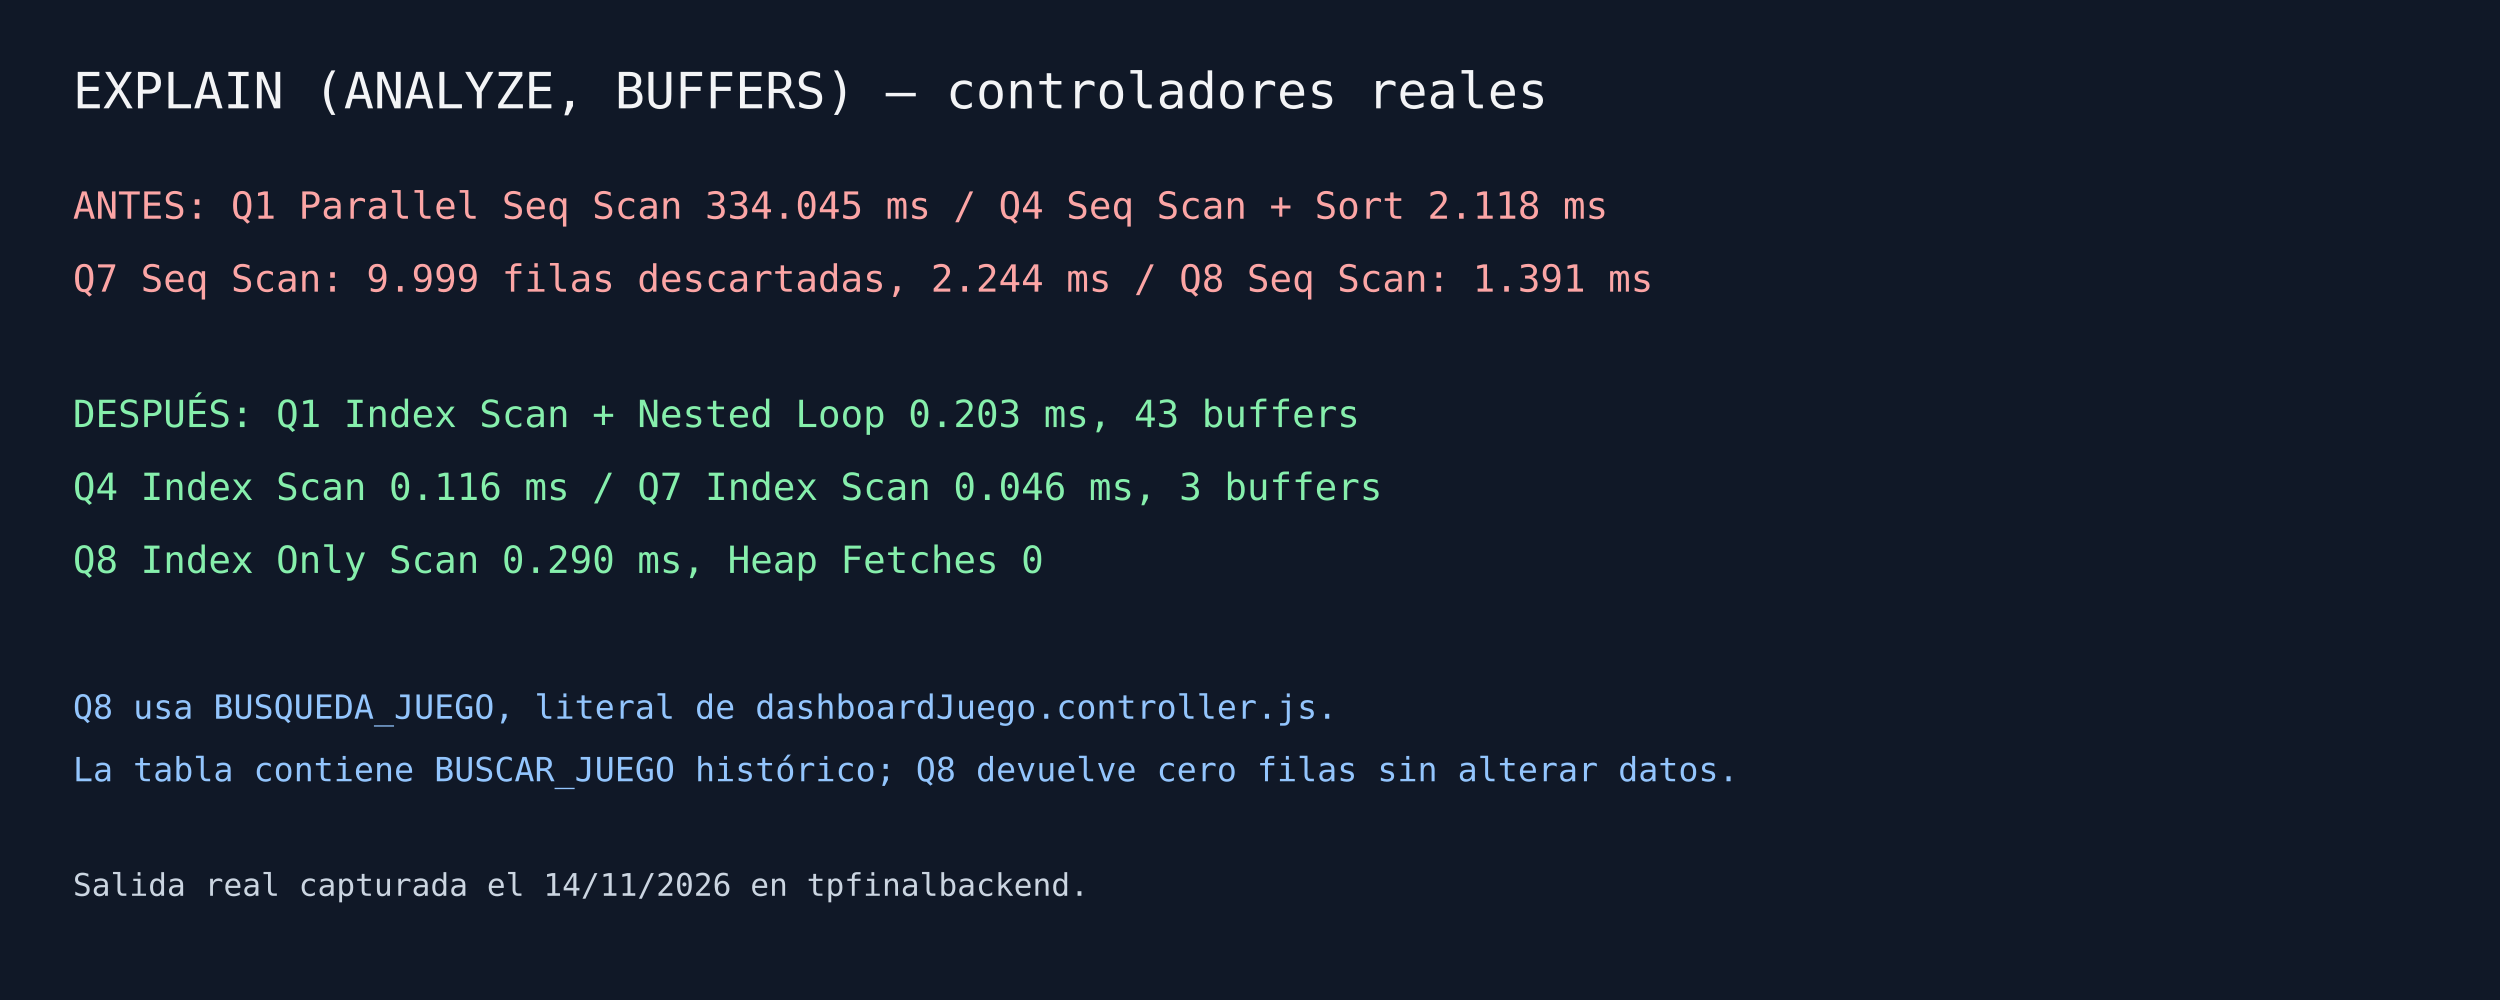
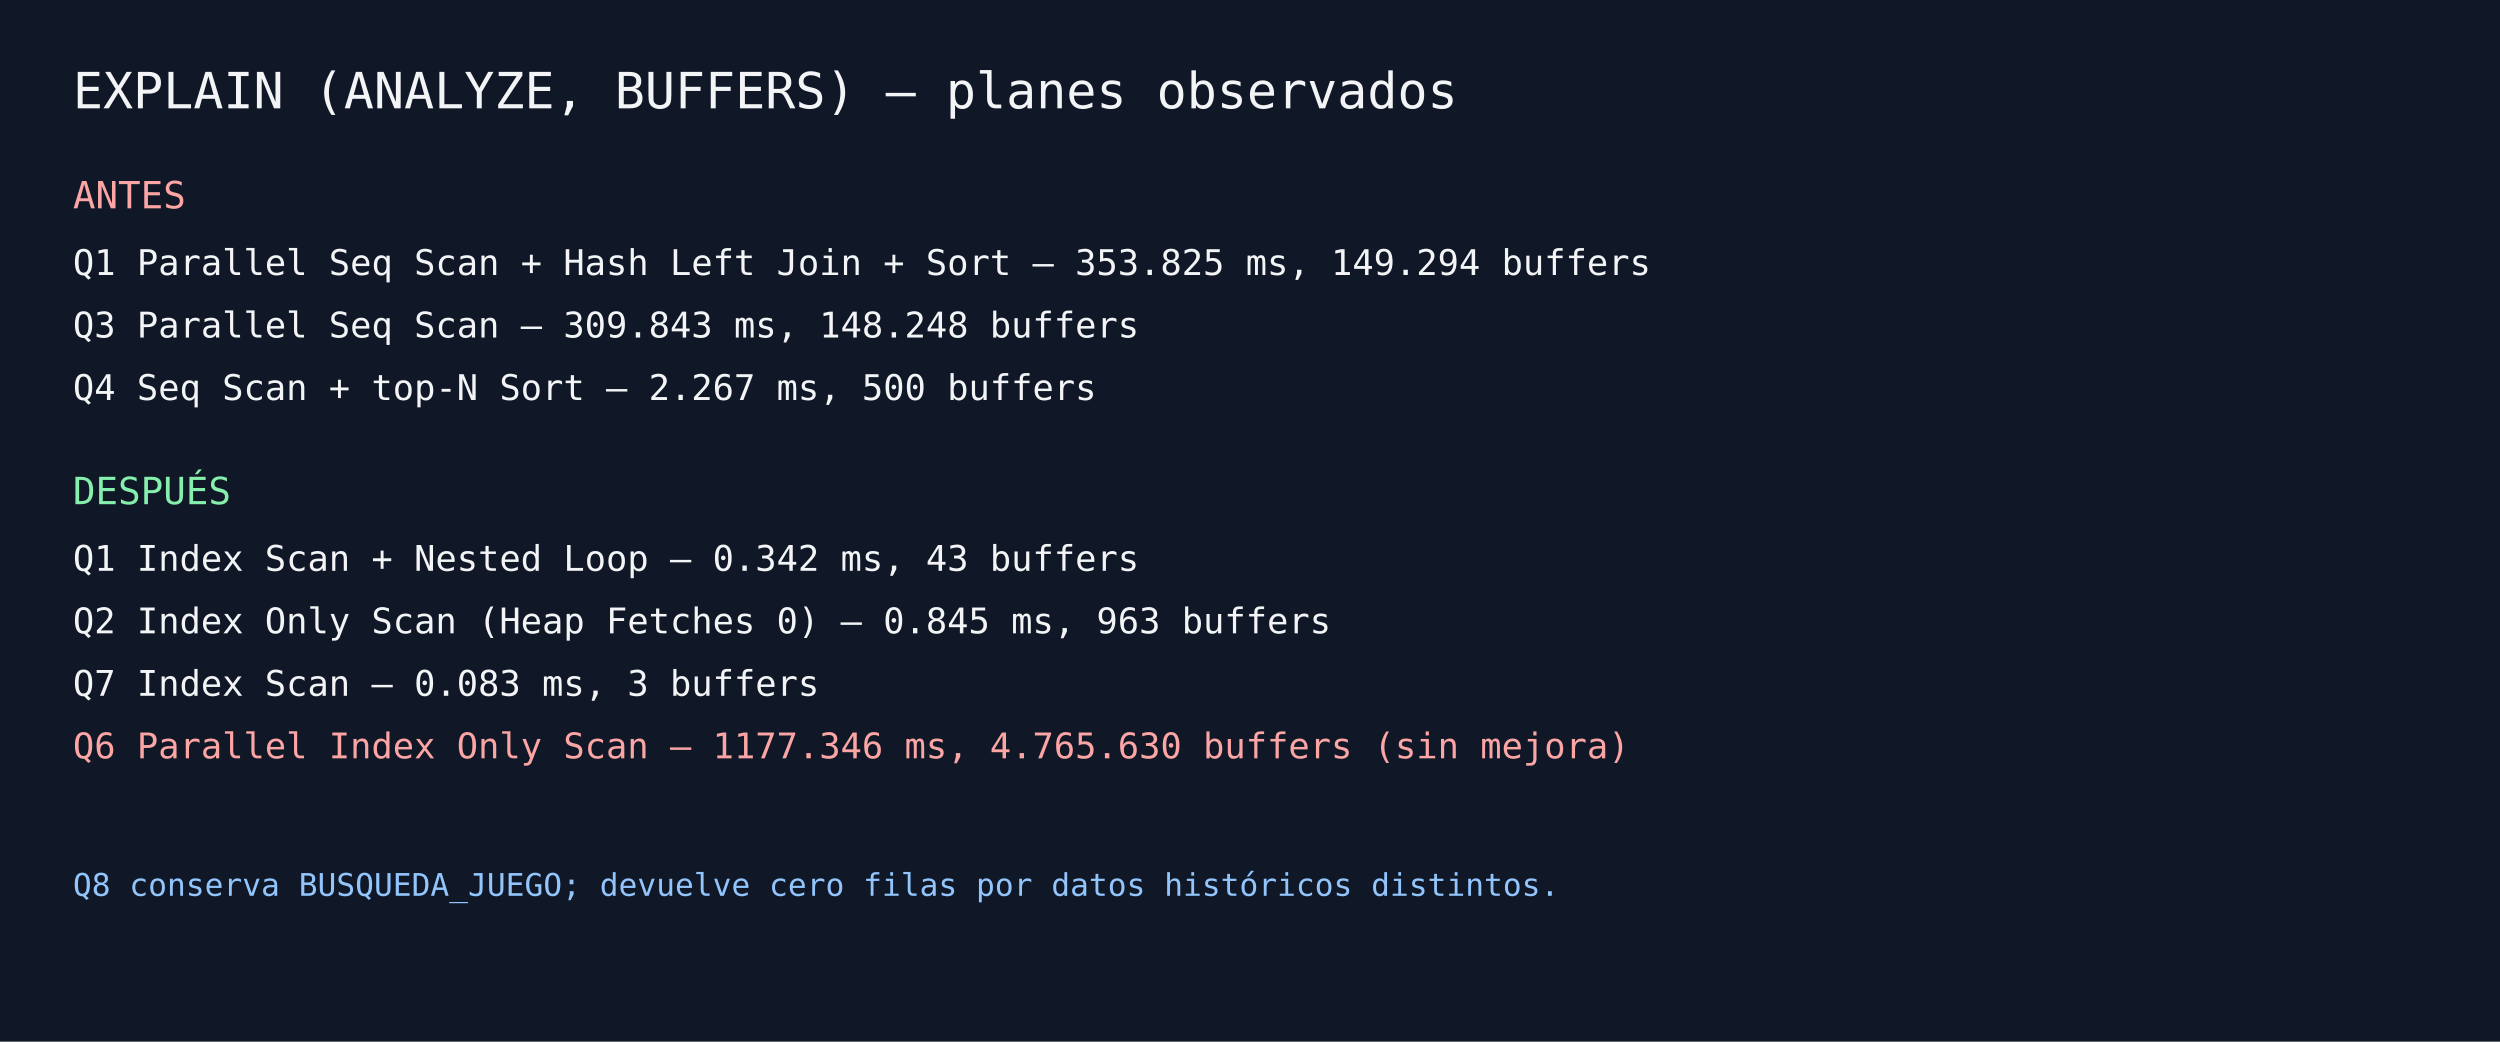
- <svg xmlns="http://www.w3.org/2000/svg" width="1200" height="480">
-   <rect width="100%" height="100%" fill="#101827" />
-   <g font-family="Consolas,monospace" fill="#f3f4f6">
-     <text x="35" y="52" font-size="24">EXPLAIN (ANALYZE, BUFFERS) — controladores reales</text>
-     <text x="35" y="105" font-size="18" fill="#fca5a5">ANTES: Q1 Parallel Seq Scan 334.045 ms / Q4 Seq Scan + Sort 2.118 ms</text>
-     <text x="35" y="140" font-size="18" fill="#fca5a5">Q7 Seq Scan: 9.999 filas descartadas, 2.244 ms / Q8 Seq Scan: 1.391 ms</text>
-     <text x="35" y="205" font-size="18" fill="#86efac">DESPUÉS: Q1 Index Scan + Nested Loop 0.203 ms, 43 buffers</text>
-     <text x="35" y="240" font-size="18" fill="#86efac">Q4 Index Scan 0.116 ms / Q7 Index Scan 0.046 ms, 3 buffers</text>
-     <text x="35" y="275" font-size="18" fill="#86efac">Q8 Index Only Scan 0.290 ms, Heap Fetches 0</text>
-     <text x="35" y="345" font-size="16" fill="#93c5fd">Q8 usa BUSQUEDA_JUEGO, literal de dashboardJuego.controller.js.</text>
-     <text x="35" y="375" font-size="16" fill="#93c5fd">La tabla contiene BUSCAR_JUEGO histórico; Q8 devuelve cero filas sin alterar datos.</text>
-     <text x="35" y="430" font-size="15" fill="#cbd5e1">Salida real capturada el 14/11/2026 en tpfinalbackend.</text>
+ <svg xmlns="http://www.w3.org/2000/svg" width="1200" height="500" viewBox="0 0 1200 500">
+   <rect width="1200" height="500" fill="#101827" />
+   <g font-family="Consolas,monospace">
+     <text x="35" y="52" fill="#f3f4f6" font-size="24">EXPLAIN (ANALYZE, BUFFERS) — planes observados</text>
+     <text x="35" y="100" fill="#fca5a5" font-size="18">ANTES</text>
+     <text x="35" y="132" fill="#f3f4f6" font-size="17">Q1 Parallel Seq Scan + Hash Left Join + Sort — 353.825 ms, 149.294 buffers</text>
+     <text x="35" y="162" fill="#f3f4f6" font-size="17">Q3 Parallel Seq Scan — 309.843 ms, 148.248 buffers</text>
+     <text x="35" y="192" fill="#f3f4f6" font-size="17">Q4 Seq Scan + top-N Sort — 2.267 ms, 500 buffers</text>
+     <text x="35" y="242" fill="#86efac" font-size="18">DESPUÉS</text>
+     <text x="35" y="274" fill="#f3f4f6" font-size="17">Q1 Index Scan + Nested Loop — 0.342 ms, 43 buffers</text>
+     <text x="35" y="304" fill="#f3f4f6" font-size="17">Q2 Index Only Scan (Heap Fetches 0) — 0.845 ms, 963 buffers</text>
+     <text x="35" y="334" fill="#f3f4f6" font-size="17">Q7 Index Scan — 0.083 ms, 3 buffers</text>
+     <text x="35" y="364" fill="#fca5a5" font-size="17">Q6 Parallel Index Only Scan — 1177.346 ms, 4.765.630 buffers (sin mejora)</text>
+     <text x="35" y="430" fill="#93c5fd" font-size="15">Q8 conserva BUSQUEDA_JUEGO; devuelve cero filas por datos históricos distintos.</text>
  </g>
</svg>
